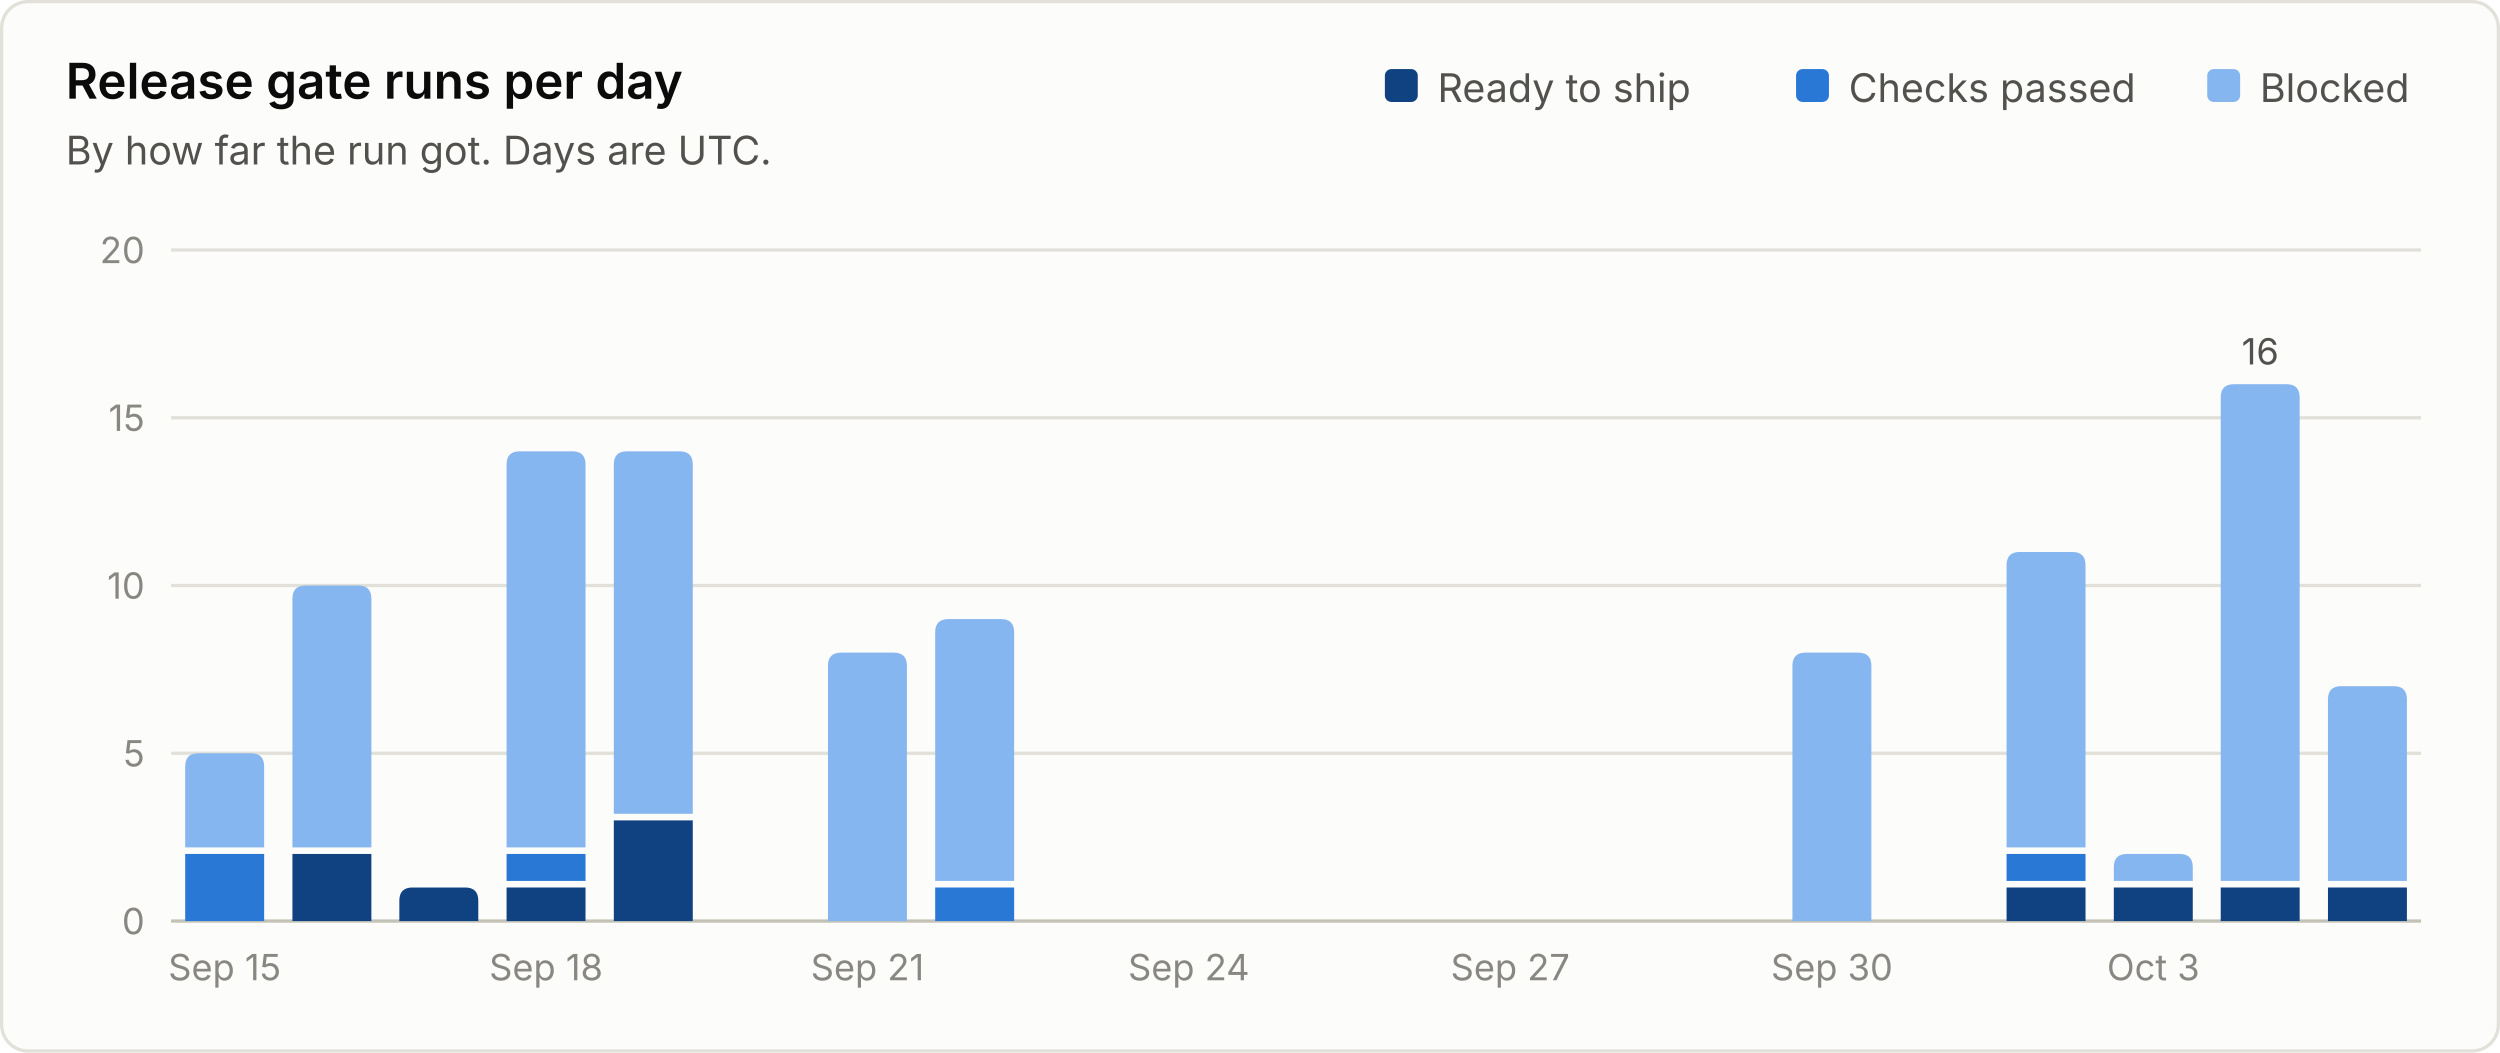
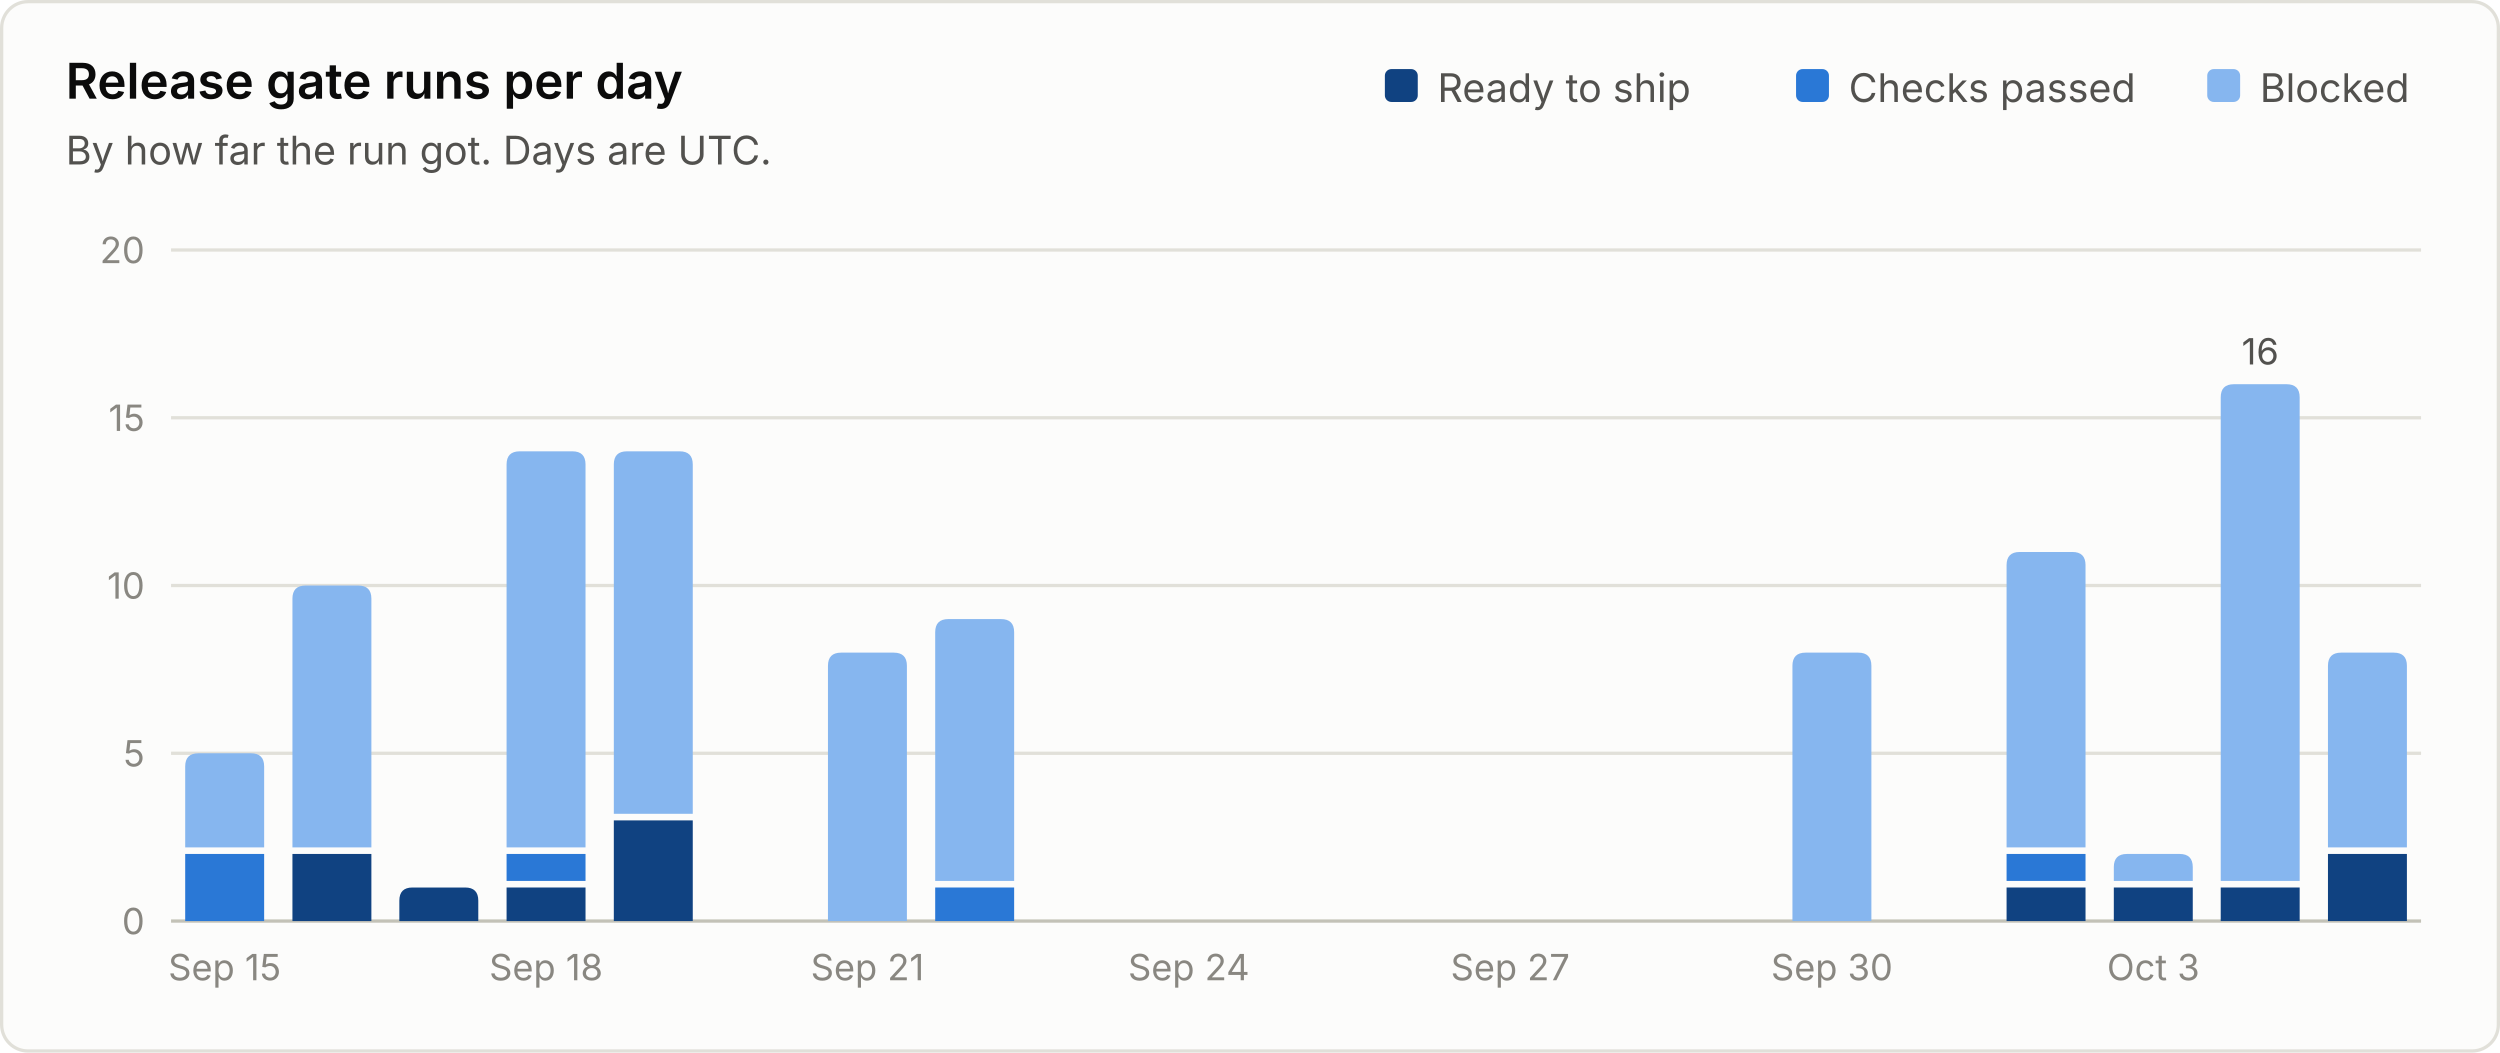
<svg xmlns="http://www.w3.org/2000/svg" viewBox="0 0 760 320" width="760" height="320" role="img" font-family="system-ui, -apple-system, 'Segoe UI', sans-serif">
  <rect x="0.5" y="0.5" width="759" height="319" rx="8" fill="#fcfcfb" stroke="#e1e0d9" />
  <text x="20.0" y="30.0" fill="#0b0b0b" font-size="15" font-weight="600" text-anchor="start">Release gate runs per day</text>
  <text x="20.0" y="50.0" fill="#52514e" font-size="12" font-weight="400" text-anchor="start">By how far the run got. Days are UTC.</text>
  <line x1="52" y1="280.0" x2="736" y2="280.0" stroke="#c3c2b7" stroke-width="1" />
  <text x="44.0" y="284.0" fill="#898781" font-size="11" font-weight="400" text-anchor="end">0</text>
  <line x1="52" y1="229.0" x2="736" y2="229.0" stroke="#e1e0d9" stroke-width="1" />
  <text x="44.0" y="233.0" fill="#898781" font-size="11" font-weight="400" text-anchor="end">5</text>
  <line x1="52" y1="178.0" x2="736" y2="178.0" stroke="#e1e0d9" stroke-width="1" />
  <text x="44.0" y="182.0" fill="#898781" font-size="11" font-weight="400" text-anchor="end">10</text>
  <line x1="52" y1="127.0" x2="736" y2="127.0" stroke="#e1e0d9" stroke-width="1" />
  <text x="44.0" y="131.0" fill="#898781" font-size="11" font-weight="400" text-anchor="end">15</text>
  <line x1="52" y1="76.0" x2="736" y2="76.0" stroke="#e1e0d9" stroke-width="1" />
  <text x="44.0" y="80.0" fill="#898781" font-size="11" font-weight="400" text-anchor="end">20</text>
  <text x="687.0" y="31.0" fill="#52514e" font-size="12" font-weight="400" text-anchor="start">Blocked</text>
  <rect x="671.0" y="21" width="10" height="10" rx="2" fill="#86b6ef" />
  <text x="562.0" y="31.0" fill="#52514e" font-size="12" font-weight="400" text-anchor="start">Checks passed</text>
  <rect x="546.0" y="21" width="10" height="10" rx="2" fill="#2a78d6" />
  <text x="437.0" y="31.0" fill="#52514e" font-size="12" font-weight="400" text-anchor="start">Ready to ship</text>
  <rect x="421.0" y="21" width="10" height="10" rx="2" fill="#104281" />
  <path d="M56.3 280.0 V259.6 Q56.3 259.6 56.3 259.6 H80.3 Q80.3 259.6 80.3 259.6 V280.0 Z" fill="#2a78d6" />
  <path d="M56.3 257.6 V233.0 Q56.3 229.0 60.3 229.0 H76.3 Q80.3 229.0 80.3 233.0 V257.6 Z" fill="#86b6ef" />
  <text x="68.3" y="298.0" fill="#898781" font-size="11" font-weight="400" text-anchor="middle">Sep 15</text>
  <path d="M88.9 280.0 V259.6 Q88.9 259.6 88.9 259.6 H112.9 Q112.9 259.6 112.9 259.6 V280.0 Z" fill="#104281" />
  <path d="M88.9 257.6 V182.0 Q88.9 178.0 92.9 178.0 H108.9 Q112.9 178.0 112.9 182.0 V257.6 Z" fill="#86b6ef" />
  <path d="M121.4 280.0 V273.8 Q121.4 269.8 125.4 269.8 H141.4 Q145.4 269.8 145.4 273.8 V280.0 Z" fill="#104281" />
  <path d="M154.0 280.0 V269.8 Q154.0 269.8 154.0 269.8 H178.0 Q178.0 269.8 178.0 269.8 V280.0 Z" fill="#104281" />
  <path d="M154.0 267.8 V259.6 Q154.0 259.6 154.0 259.6 H178.0 Q178.0 259.6 178.0 259.6 V267.8 Z" fill="#2a78d6" />
  <path d="M154.0 257.6 V141.2 Q154.0 137.2 158.0 137.2 H174.0 Q178.0 137.2 178.0 141.2 V257.6 Z" fill="#86b6ef" />
  <text x="166.0" y="298.0" fill="#898781" font-size="11" font-weight="400" text-anchor="middle">Sep 18</text>
  <path d="M186.6 280.0 V249.4 Q186.6 249.4 186.6 249.4 H210.6 Q210.6 249.4 210.6 249.4 V280.0 Z" fill="#104281" />
  <path d="M186.6 247.4 V141.2 Q186.6 137.2 190.6 137.2 H206.6 Q210.6 137.2 210.6 141.2 V247.4 Z" fill="#86b6ef" />
  <path d="M251.7 280.0 V202.4 Q251.7 198.4 255.7 198.4 H271.7 Q275.7 198.4 275.7 202.4 V280.0 Z" fill="#86b6ef" />
  <text x="263.7" y="298.0" fill="#898781" font-size="11" font-weight="400" text-anchor="middle">Sep 21</text>
  <path d="M284.3 280.0 V269.8 Q284.3 269.8 284.3 269.8 H308.3 Q308.3 269.8 308.3 269.8 V280.0 Z" fill="#2a78d6" />
  <path d="M284.3 267.8 V192.2 Q284.3 188.2 288.3 188.2 H304.3 Q308.3 188.2 308.3 192.2 V267.8 Z" fill="#86b6ef" />
  <text x="361.4" y="298.0" fill="#898781" font-size="11" font-weight="400" text-anchor="middle">Sep 24</text>
  <text x="459.1" y="298.0" fill="#898781" font-size="11" font-weight="400" text-anchor="middle">Sep 27</text>
  <path d="M544.9 280.0 V202.4 Q544.9 198.4 548.9 198.4 H564.9 Q568.9 198.4 568.9 202.4 V280.0 Z" fill="#86b6ef" />
  <text x="556.9" y="298.0" fill="#898781" font-size="11" font-weight="400" text-anchor="middle">Sep 30</text>
  <path d="M610.0 280.0 V269.8 Q610.0 269.8 610.0 269.8 H634.0 Q634.0 269.8 634.0 269.8 V280.0 Z" fill="#104281" />
  <path d="M610.0 267.8 V259.6 Q610.0 259.6 610.0 259.6 H634.0 Q634.0 259.6 634.0 259.6 V267.8 Z" fill="#2a78d6" />
  <path d="M610.0 257.6 V171.8 Q610.0 167.8 614.0 167.8 H630.0 Q634.0 167.8 634.0 171.8 V257.6 Z" fill="#86b6ef" />
  <path d="M642.6 280.0 V269.8 Q642.6 269.8 642.6 269.8 H666.6 Q666.6 269.8 666.6 269.8 V280.0 Z" fill="#104281" />
  <path d="M642.6 267.8 V263.6 Q642.6 259.6 646.6 259.6 H662.6 Q666.6 259.6 666.6 263.6 V267.8 Z" fill="#86b6ef" />
  <text x="654.6" y="298.0" fill="#898781" font-size="11" font-weight="400" text-anchor="middle">Oct 3</text>
  <path d="M675.1 280.0 V269.8 Q675.1 269.8 675.1 269.8 H699.1 Q699.1 269.8 699.1 269.8 V280.0 Z" fill="#104281" />
  <path d="M675.1 267.8 V120.8 Q675.1 116.8 679.1 116.8 H695.1 Q699.1 116.8 699.1 120.8 V267.8 Z" fill="#86b6ef" />
  <text x="687.1" y="110.8" fill="#52514e" font-size="11" font-weight="400" text-anchor="middle">16</text>
-   <path d="M707.7 280.0 V269.8 Q707.7 269.8 707.7 269.8 H731.7 Q731.7 269.8 731.7 269.8 V280.0 Z" fill="#104281" />
-   <path d="M707.7 267.8 V212.6 Q707.7 208.6 711.7 208.6 H727.7 Q731.7 208.6 731.7 212.6 V267.8 Z" fill="#86b6ef" />
+   <path d="M707.7 280.0 V259.6 Q707.7 259.6 707.7 259.6 H731.7 Q731.7 259.6 731.7 259.6 V280.0 Z" fill="#104281" />
+   <path d="M707.7 257.6 V202.4 Q707.7 198.4 711.7 198.4 H727.7 Q731.7 198.4 731.7 202.4 V257.6 Z" fill="#86b6ef" />
</svg>
